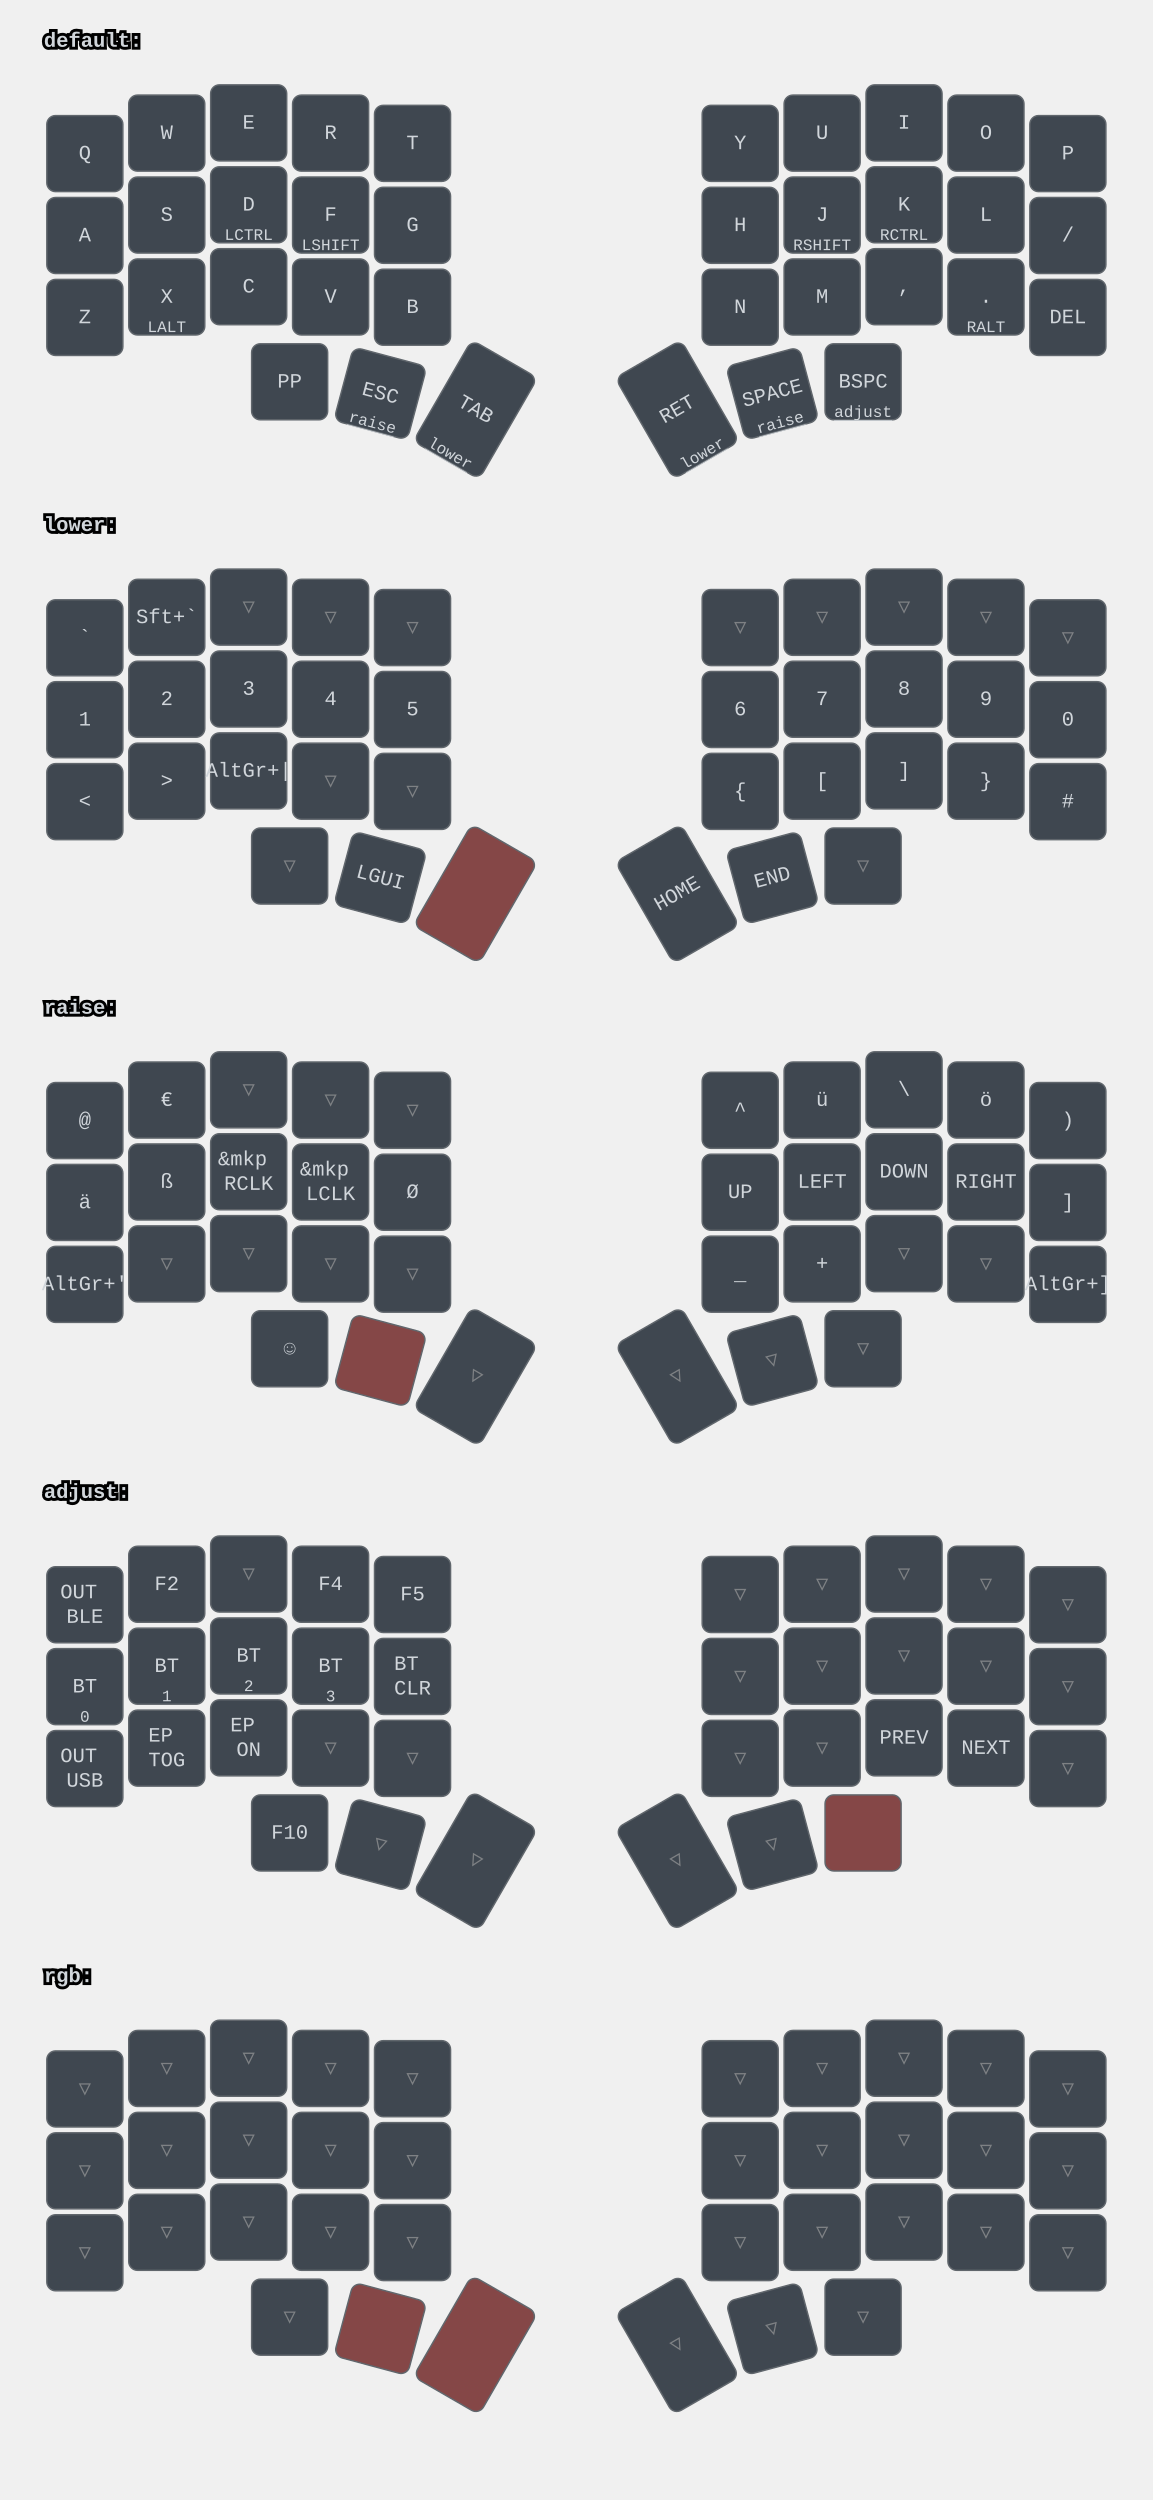
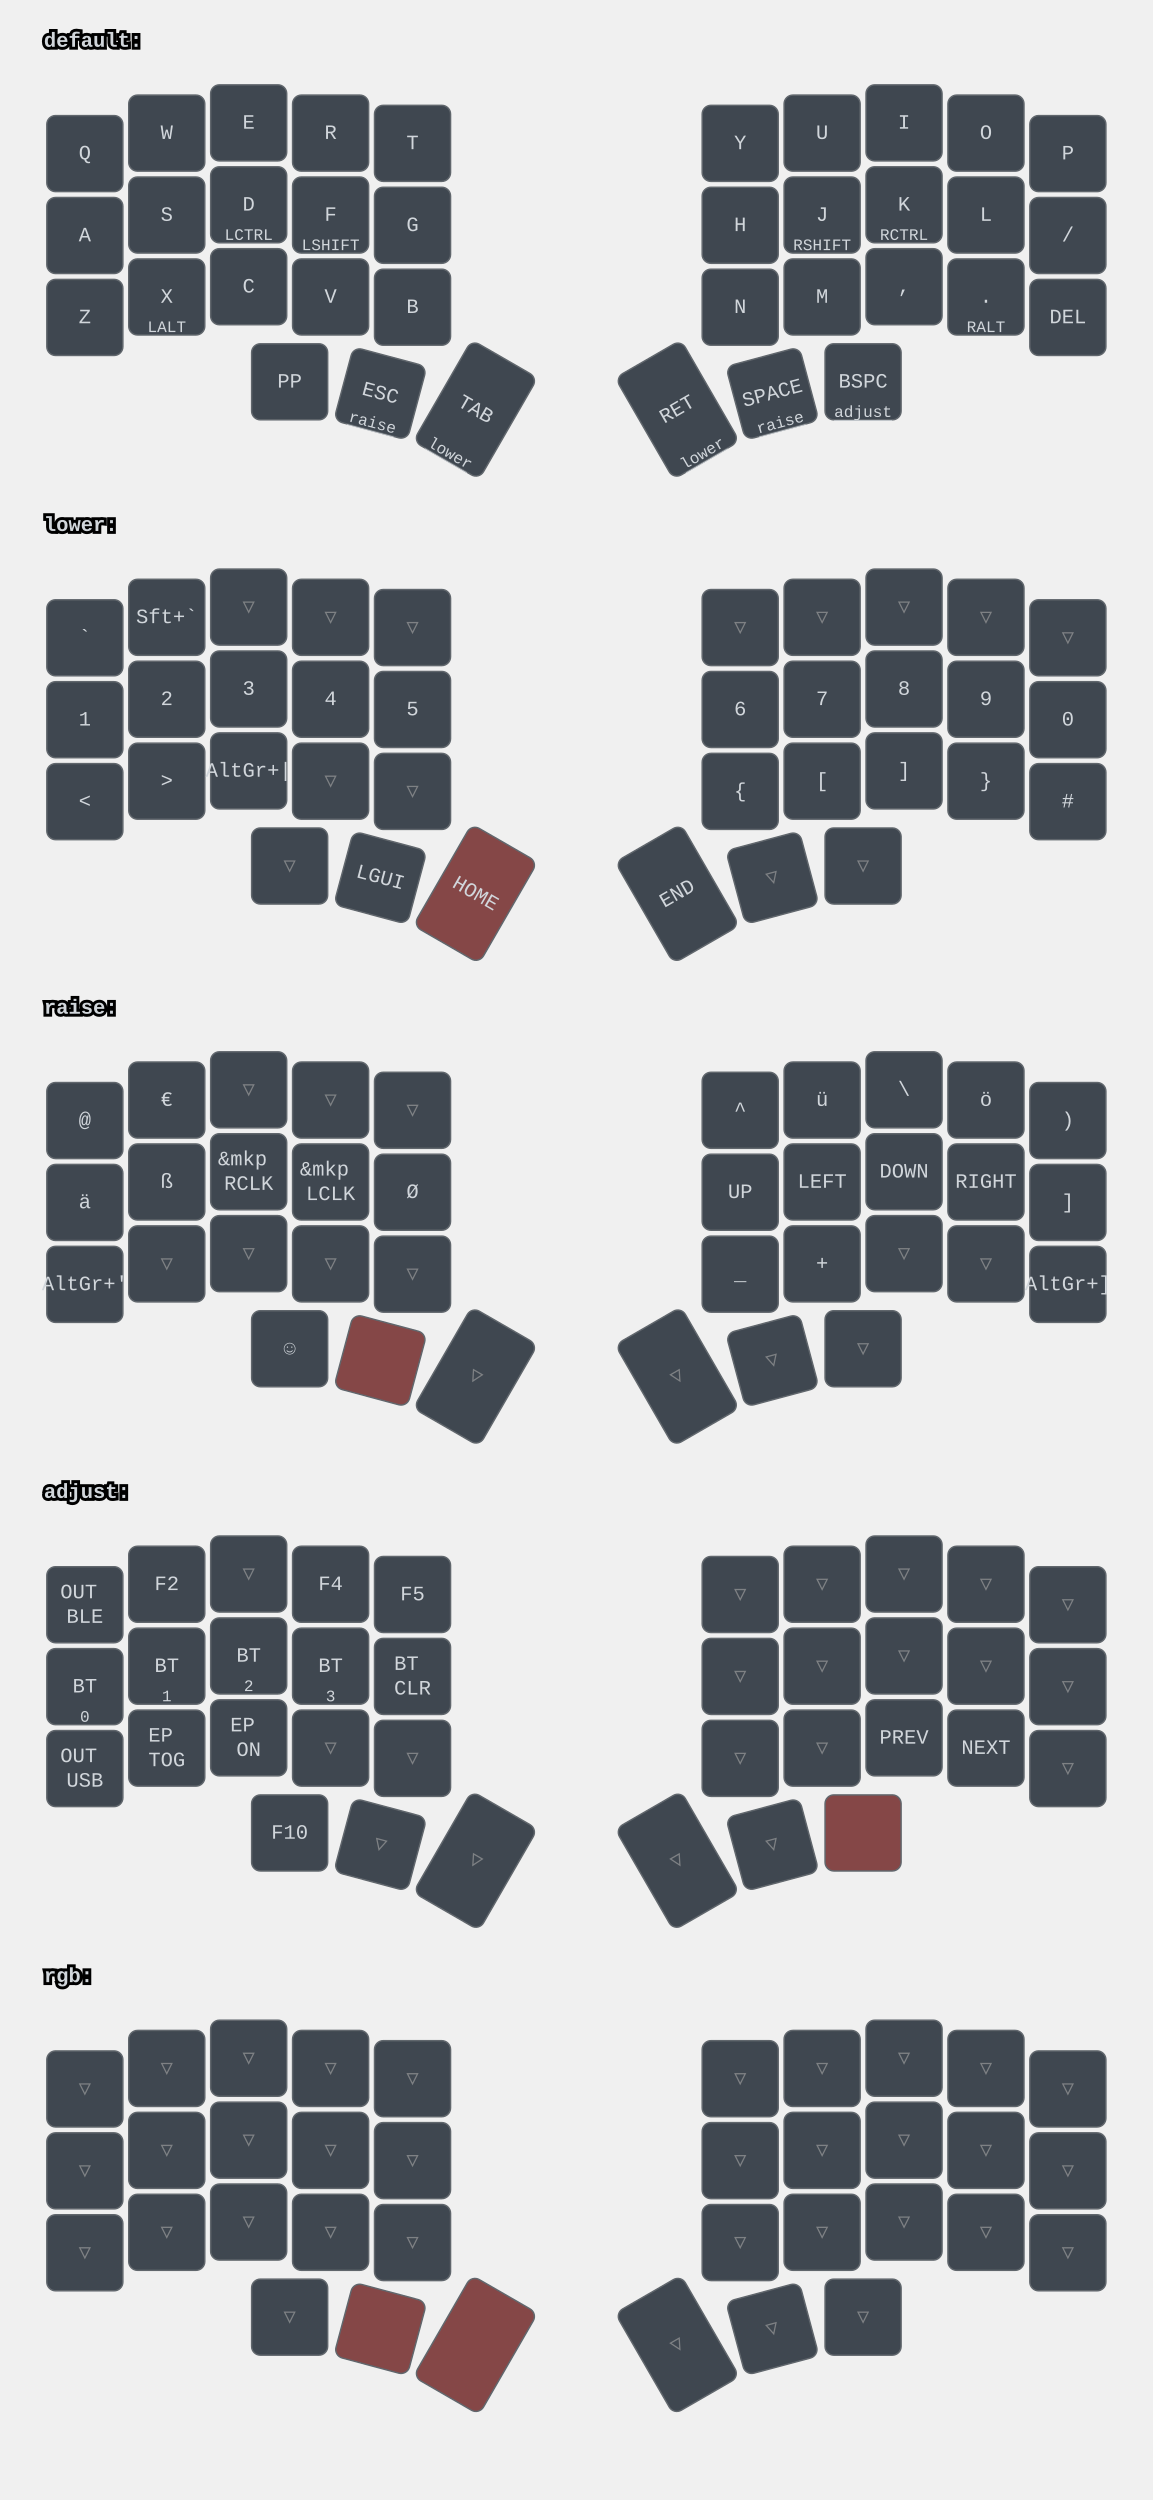
<svg xmlns="http://www.w3.org/2000/svg" width="788" height="1709" viewBox="0 0 788 1709" class="keymap">
  <style>/* inherit to force styles through use tags */
svg path {
    fill: inherit;
}

/* font and background color specifications */
svg.keymap {
    font-family: SFMono-Regular,Consolas,Liberation Mono,Menlo,monospace;
    font-size: 14px;
    font-kerning: normal;
    text-rendering: optimizeLegibility;
    fill: #24292e;
}

/* default key styling */
rect.key {
    fill: #f6f8fa;
}

rect.key, rect.combo {
    stroke: #c9cccf;
    stroke-width: 1;
}

/* default key side styling, only used is draw_key_sides is set */
rect.side {
    filter: brightness(90%);
}

/* color accent for combo boxes */
rect.combo, rect.combo-separate {
    fill: #cdf;
}

/* color accent for held keys */
rect.held, rect.combo.held {
    fill: #fdd;
}

/* color accent for ghost (optional) keys */
rect.ghost, rect.combo.ghost {
    stroke-dasharray: 4, 4;
    stroke-width: 2;
}

text {
    text-anchor: middle;
    dominant-baseline: middle;
}

/* styling for layer labels */
text.label {
    font-weight: bold;
    text-anchor: start;
    stroke: white;
    stroke-width: 4;
    paint-order: stroke;
}

/* styling for optional footer */
text.footer {
    text-anchor: end;
    dominant-baseline: auto;
    stroke: white;
    stroke-width: 4;
    paint-order: stroke;
}

/* styling for combo tap, and key non-tap label text */
text.combo, text.hold, text.shifted, text.left, text.right {
    font-size: 11px;
}

text.hold {
    text-anchor: middle;
    dominant-baseline: auto;
}

text.shifted {
    text-anchor: middle;
    dominant-baseline: hanging;
}

text.left {
    text-anchor: start;
}

text.right {
    text-anchor: end;
}

text.layer-activator {
    text-decoration: underline;
}

/* styling for hold/shifted label text in combo box */
text.combo.hold, text.combo.shifted, text.combo.left, text.combo.right {
    font-size: 8px;
}

/* lighter symbol for transparent keys */
text.trans {
    fill: #7b7e81;
}

/* styling for combo dendrons */
path.combo {
    stroke-width: 1;
    stroke: gray;
    fill: none;
}

/* Start Tabler Icons Cleanup */
/* cannot use height/width with glyphs */
.icon-tabler &gt; path {
    fill: inherit;
    stroke: inherit;
    stroke-width: 2;
}
/* hide tabler's default box */
.icon-tabler &gt; path[stroke="none"][fill="none"] {
    visibility: hidden;
}
/* End Tabler Icons Cleanup */

svg.keymap { fill: #d1d6db; }
rect.key { fill: #3f4750; }
rect.key, rect.combo { stroke: #60666c; }
rect.combo, rect.combo-separate { fill: #1f3d7a; }
rect.held, rect.combo.held { fill: #854747; }
text.label, text.footer { stroke: black; }
text.trans { fill: #7e8184; }
path.combo { stroke: #7f7f7f; }
</style>
  <g transform="translate(30, 0)" class="layer-default">
    <text x="0" y="28" class="label" id="default">default:</text>
    <g transform="translate(0, 56)">
      <g transform="translate(28, 49)" class="key keypos-0">
        <rect rx="6" ry="6" x="-26" y="-26" width="52" height="52" class="key" />
        <text x="0" y="0" class="key tap">Q</text>
      </g>
      <g transform="translate(84, 35)" class="key keypos-1">
        <rect rx="6" ry="6" x="-26" y="-26" width="52" height="52" class="key" />
        <text x="0" y="0" class="key tap">W</text>
      </g>
      <g transform="translate(140, 28)" class="key keypos-2">
        <rect rx="6" ry="6" x="-26" y="-26" width="52" height="52" class="key" />
        <text x="0" y="0" class="key tap">E</text>
      </g>
      <g transform="translate(196, 35)" class="key keypos-3">
        <rect rx="6" ry="6" x="-26" y="-26" width="52" height="52" class="key" />
        <text x="0" y="0" class="key tap">R</text>
      </g>
      <g transform="translate(252, 42)" class="key keypos-4">
        <rect rx="6" ry="6" x="-26" y="-26" width="52" height="52" class="key" />
        <text x="0" y="0" class="key tap">T</text>
      </g>
      <g transform="translate(476, 42)" class="key keypos-5">
        <rect rx="6" ry="6" x="-26" y="-26" width="52" height="52" class="key" />
        <text x="0" y="0" class="key tap">Y</text>
      </g>
      <g transform="translate(532, 35)" class="key keypos-6">
        <rect rx="6" ry="6" x="-26" y="-26" width="52" height="52" class="key" />
        <text x="0" y="0" class="key tap">U</text>
      </g>
      <g transform="translate(588, 28)" class="key keypos-7">
        <rect rx="6" ry="6" x="-26" y="-26" width="52" height="52" class="key" />
        <text x="0" y="0" class="key tap">I</text>
      </g>
      <g transform="translate(644, 35)" class="key keypos-8">
        <rect rx="6" ry="6" x="-26" y="-26" width="52" height="52" class="key" />
        <text x="0" y="0" class="key tap">O</text>
      </g>
      <g transform="translate(700, 49)" class="key keypos-9">
        <rect rx="6" ry="6" x="-26" y="-26" width="52" height="52" class="key" />
        <text x="0" y="0" class="key tap">P</text>
      </g>
      <g transform="translate(28, 105)" class="key keypos-10">
        <rect rx="6" ry="6" x="-26" y="-26" width="52" height="52" class="key" />
        <text x="0" y="0" class="key tap">A</text>
      </g>
      <g transform="translate(84, 91)" class="key keypos-11">
        <rect rx="6" ry="6" x="-26" y="-26" width="52" height="52" class="key" />
        <text x="0" y="0" class="key tap">S</text>
      </g>
      <g transform="translate(140, 84)" class="key keypos-12">
        <rect rx="6" ry="6" x="-26" y="-26" width="52" height="52" class="key" />
        <text x="0" y="0" class="key tap">D</text>
        <text x="0" y="24" class="key hold">LCTRL</text>
      </g>
      <g transform="translate(196, 91)" class="key keypos-13">
        <rect rx="6" ry="6" x="-26" y="-26" width="52" height="52" class="key" />
        <text x="0" y="0" class="key tap">F</text>
        <text x="0" y="24" class="key hold">LSHIFT</text>
      </g>
      <g transform="translate(252, 98)" class="key keypos-14">
        <rect rx="6" ry="6" x="-26" y="-26" width="52" height="52" class="key" />
        <text x="0" y="0" class="key tap">G</text>
      </g>
      <g transform="translate(476, 98)" class="key keypos-15">
        <rect rx="6" ry="6" x="-26" y="-26" width="52" height="52" class="key" />
        <text x="0" y="0" class="key tap">H</text>
      </g>
      <g transform="translate(532, 91)" class="key keypos-16">
        <rect rx="6" ry="6" x="-26" y="-26" width="52" height="52" class="key" />
        <text x="0" y="0" class="key tap">J</text>
        <text x="0" y="24" class="key hold">RSHIFT</text>
      </g>
      <g transform="translate(588, 84)" class="key keypos-17">
        <rect rx="6" ry="6" x="-26" y="-26" width="52" height="52" class="key" />
        <text x="0" y="0" class="key tap">K</text>
        <text x="0" y="24" class="key hold">RCTRL</text>
      </g>
      <g transform="translate(644, 91)" class="key keypos-18">
        <rect rx="6" ry="6" x="-26" y="-26" width="52" height="52" class="key" />
        <text x="0" y="0" class="key tap">L</text>
      </g>
      <g transform="translate(700, 105)" class="key keypos-19">
        <rect rx="6" ry="6" x="-26" y="-26" width="52" height="52" class="key" />
        <text x="0" y="0" class="key tap">/</text>
      </g>
      <g transform="translate(28, 161)" class="key keypos-20">
        <rect rx="6" ry="6" x="-26" y="-26" width="52" height="52" class="key" />
        <text x="0" y="0" class="key tap">Z</text>
      </g>
      <g transform="translate(84, 147)" class="key keypos-21">
        <rect rx="6" ry="6" x="-26" y="-26" width="52" height="52" class="key" />
        <text x="0" y="0" class="key tap">X</text>
        <text x="0" y="24" class="key hold">LALT</text>
      </g>
      <g transform="translate(140, 140)" class="key keypos-22">
        <rect rx="6" ry="6" x="-26" y="-26" width="52" height="52" class="key" />
        <text x="0" y="0" class="key tap">C</text>
      </g>
      <g transform="translate(196, 147)" class="key keypos-23">
        <rect rx="6" ry="6" x="-26" y="-26" width="52" height="52" class="key" />
        <text x="0" y="0" class="key tap">V</text>
      </g>
      <g transform="translate(252, 154)" class="key keypos-24">
        <rect rx="6" ry="6" x="-26" y="-26" width="52" height="52" class="key" />
        <text x="0" y="0" class="key tap">B</text>
      </g>
      <g transform="translate(476, 154)" class="key keypos-25">
        <rect rx="6" ry="6" x="-26" y="-26" width="52" height="52" class="key" />
        <text x="0" y="0" class="key tap">N</text>
      </g>
      <g transform="translate(532, 147)" class="key keypos-26">
        <rect rx="6" ry="6" x="-26" y="-26" width="52" height="52" class="key" />
        <text x="0" y="0" class="key tap">M</text>
      </g>
      <g transform="translate(588, 140)" class="key keypos-27">
        <rect rx="6" ry="6" x="-26" y="-26" width="52" height="52" class="key" />
        <text x="0" y="0" class="key tap">,</text>
      </g>
      <g transform="translate(644, 147)" class="key keypos-28">
        <rect rx="6" ry="6" x="-26" y="-26" width="52" height="52" class="key" />
        <text x="0" y="0" class="key tap">.</text>
        <text x="0" y="24" class="key hold">RALT</text>
      </g>
      <g transform="translate(700, 161)" class="key keypos-29">
        <rect rx="6" ry="6" x="-26" y="-26" width="52" height="52" class="key" />
        <text x="0" y="0" class="key tap">DEL</text>
      </g>
      <g transform="translate(168, 205)" class="key keypos-30">
        <rect rx="6" ry="6" x="-26" y="-26" width="52" height="52" class="key" />
        <text x="0" y="0" class="key tap">PP</text>
      </g>
      <g transform="translate(230, 213) rotate(15.0)" class="key keypos-31">
        <rect rx="6" ry="6" x="-26" y="-26" width="52" height="52" class="key" />
        <text x="0" y="0" class="key tap">ESC</text>
        <a href="#raise">
          <text x="0" y="24" class="key hold layer-activator">raise</text>
        </a>
      </g>
      <g transform="translate(295, 224) rotate(30.0)" class="key keypos-32">
        <rect rx="6" ry="6" x="-26" y="-40" width="52" height="80" class="key" />
        <text x="0" y="0" class="key tap">TAB</text>
        <a href="#lower">
          <text x="0" y="38" class="key hold layer-activator">lower</text>
        </a>
      </g>
      <g transform="translate(433, 224) rotate(-30.0)" class="key keypos-33">
        <rect rx="6" ry="6" x="-26" y="-40" width="52" height="80" class="key" />
        <text x="0" y="0" class="key tap">RET</text>
        <a href="#lower">
          <text x="0" y="38" class="key hold layer-activator">lower</text>
        </a>
      </g>
      <g transform="translate(498, 213) rotate(-15.0)" class="key keypos-34">
        <rect rx="6" ry="6" x="-26" y="-26" width="52" height="52" class="key" />
        <text x="0" y="0" class="key tap">SPACE</text>
        <a href="#raise">
          <text x="0" y="24" class="key hold layer-activator">raise</text>
        </a>
      </g>
      <g transform="translate(560, 205)" class="key keypos-35">
        <rect rx="6" ry="6" x="-26" y="-26" width="52" height="52" class="key" />
        <text x="0" y="0" class="key tap">BSPC</text>
        <a href="#adjust">
          <text x="0" y="24" class="key hold layer-activator">adjust</text>
        </a>
      </g>
    </g>
  </g>
  <g transform="translate(30, 331)" class="layer-lower">
    <text x="0" y="28" class="label" id="lower">lower:</text>
    <g transform="translate(0, 56)">
      <g transform="translate(28, 49)" class="key keypos-0">
        <rect rx="6" ry="6" x="-26" y="-26" width="52" height="52" class="key" />
        <text x="0" y="0" class="key tap">`</text>
      </g>
      <g transform="translate(84, 35)" class="key keypos-1">
        <rect rx="6" ry="6" x="-26" y="-26" width="52" height="52" class="key" />
        <text x="0" y="0" class="key tap">Sft+`</text>
      </g>
      <g transform="translate(140, 28)" class="key trans keypos-2">
        <rect rx="6" ry="6" x="-26" y="-26" width="52" height="52" class="key trans" />
        <text x="0" y="0" class="key trans tap">▽</text>
      </g>
      <g transform="translate(196, 35)" class="key trans keypos-3">
        <rect rx="6" ry="6" x="-26" y="-26" width="52" height="52" class="key trans" />
        <text x="0" y="0" class="key trans tap">▽</text>
      </g>
      <g transform="translate(252, 42)" class="key trans keypos-4">
        <rect rx="6" ry="6" x="-26" y="-26" width="52" height="52" class="key trans" />
        <text x="0" y="0" class="key trans tap">▽</text>
      </g>
      <g transform="translate(476, 42)" class="key trans keypos-5">
        <rect rx="6" ry="6" x="-26" y="-26" width="52" height="52" class="key trans" />
        <text x="0" y="0" class="key trans tap">▽</text>
      </g>
      <g transform="translate(532, 35)" class="key trans keypos-6">
        <rect rx="6" ry="6" x="-26" y="-26" width="52" height="52" class="key trans" />
        <text x="0" y="0" class="key trans tap">▽</text>
      </g>
      <g transform="translate(588, 28)" class="key trans keypos-7">
        <rect rx="6" ry="6" x="-26" y="-26" width="52" height="52" class="key trans" />
        <text x="0" y="0" class="key trans tap">▽</text>
      </g>
      <g transform="translate(644, 35)" class="key trans keypos-8">
        <rect rx="6" ry="6" x="-26" y="-26" width="52" height="52" class="key trans" />
        <text x="0" y="0" class="key trans tap">▽</text>
      </g>
      <g transform="translate(700, 49)" class="key trans keypos-9">
        <rect rx="6" ry="6" x="-26" y="-26" width="52" height="52" class="key trans" />
        <text x="0" y="0" class="key trans tap">▽</text>
      </g>
      <g transform="translate(28, 105)" class="key keypos-10">
        <rect rx="6" ry="6" x="-26" y="-26" width="52" height="52" class="key" />
        <text x="0" y="0" class="key tap">1</text>
      </g>
      <g transform="translate(84, 91)" class="key keypos-11">
        <rect rx="6" ry="6" x="-26" y="-26" width="52" height="52" class="key" />
        <text x="0" y="0" class="key tap">2</text>
      </g>
      <g transform="translate(140, 84)" class="key keypos-12">
        <rect rx="6" ry="6" x="-26" y="-26" width="52" height="52" class="key" />
        <text x="0" y="0" class="key tap">3</text>
      </g>
      <g transform="translate(196, 91)" class="key keypos-13">
        <rect rx="6" ry="6" x="-26" y="-26" width="52" height="52" class="key" />
        <text x="0" y="0" class="key tap">4</text>
      </g>
      <g transform="translate(252, 98)" class="key keypos-14">
        <rect rx="6" ry="6" x="-26" y="-26" width="52" height="52" class="key" />
        <text x="0" y="0" class="key tap">5</text>
      </g>
      <g transform="translate(476, 98)" class="key keypos-15">
        <rect rx="6" ry="6" x="-26" y="-26" width="52" height="52" class="key" />
        <text x="0" y="0" class="key tap">6</text>
      </g>
      <g transform="translate(532, 91)" class="key keypos-16">
        <rect rx="6" ry="6" x="-26" y="-26" width="52" height="52" class="key" />
        <text x="0" y="0" class="key tap">7</text>
      </g>
      <g transform="translate(588, 84)" class="key keypos-17">
        <rect rx="6" ry="6" x="-26" y="-26" width="52" height="52" class="key" />
        <text x="0" y="0" class="key tap">8</text>
      </g>
      <g transform="translate(644, 91)" class="key keypos-18">
        <rect rx="6" ry="6" x="-26" y="-26" width="52" height="52" class="key" />
        <text x="0" y="0" class="key tap">9</text>
      </g>
      <g transform="translate(700, 105)" class="key keypos-19">
        <rect rx="6" ry="6" x="-26" y="-26" width="52" height="52" class="key" />
        <text x="0" y="0" class="key tap">0</text>
      </g>
      <g transform="translate(28, 161)" class="key keypos-20">
        <rect rx="6" ry="6" x="-26" y="-26" width="52" height="52" class="key" />
        <text x="0" y="0" class="key tap">&lt;</text>
      </g>
      <g transform="translate(84, 147)" class="key keypos-21">
        <rect rx="6" ry="6" x="-26" y="-26" width="52" height="52" class="key" />
        <text x="0" y="0" class="key tap">&gt;</text>
      </g>
      <g transform="translate(140, 140)" class="key keypos-22">
        <rect rx="6" ry="6" x="-26" y="-26" width="52" height="52" class="key" />
        <text x="0" y="0" class="key tap">AltGr+|</text>
      </g>
      <g transform="translate(196, 147)" class="key trans keypos-23">
        <rect rx="6" ry="6" x="-26" y="-26" width="52" height="52" class="key trans" />
        <text x="0" y="0" class="key trans tap">▽</text>
      </g>
      <g transform="translate(252, 154)" class="key trans keypos-24">
        <rect rx="6" ry="6" x="-26" y="-26" width="52" height="52" class="key trans" />
        <text x="0" y="0" class="key trans tap">▽</text>
      </g>
      <g transform="translate(476, 154)" class="key keypos-25">
        <rect rx="6" ry="6" x="-26" y="-26" width="52" height="52" class="key" />
        <text x="0" y="0" class="key tap">{</text>
      </g>
      <g transform="translate(532, 147)" class="key keypos-26">
        <rect rx="6" ry="6" x="-26" y="-26" width="52" height="52" class="key" />
        <text x="0" y="0" class="key tap">[</text>
      </g>
      <g transform="translate(588, 140)" class="key keypos-27">
        <rect rx="6" ry="6" x="-26" y="-26" width="52" height="52" class="key" />
        <text x="0" y="0" class="key tap">]</text>
      </g>
      <g transform="translate(644, 147)" class="key keypos-28">
        <rect rx="6" ry="6" x="-26" y="-26" width="52" height="52" class="key" />
        <text x="0" y="0" class="key tap">}</text>
      </g>
      <g transform="translate(700, 161)" class="key keypos-29">
        <rect rx="6" ry="6" x="-26" y="-26" width="52" height="52" class="key" />
        <text x="0" y="0" class="key tap">#</text>
      </g>
      <g transform="translate(168, 205)" class="key trans keypos-30">
        <rect rx="6" ry="6" x="-26" y="-26" width="52" height="52" class="key trans" />
        <text x="0" y="0" class="key trans tap">▽</text>
      </g>
      <g transform="translate(230, 213) rotate(15.0)" class="key keypos-31">
        <rect rx="6" ry="6" x="-26" y="-26" width="52" height="52" class="key" />
        <text x="0" y="0" class="key tap">LGUI</text>
      </g>
      <g transform="translate(295, 224) rotate(30.0)" class="key held keypos-32">
        <rect rx="6" ry="6" x="-26" y="-40" width="52" height="80" class="key held" />
+         <text x="0" y="0" class="key held tap">HOME</text>
      </g>
      <g transform="translate(433, 224) rotate(-30.0)" class="key keypos-33">
        <rect rx="6" ry="6" x="-26" y="-40" width="52" height="80" class="key" />
-         <text x="0" y="0" class="key tap">HOME</text>
-       </g>
-       <g transform="translate(498, 213) rotate(-15.0)" class="key keypos-34">
-         <rect rx="6" ry="6" x="-26" y="-26" width="52" height="52" class="key" />
        <text x="0" y="0" class="key tap">END</text>
+       </g>
+       <g transform="translate(498, 213) rotate(-15.0)" class="key trans keypos-34">
+         <rect rx="6" ry="6" x="-26" y="-26" width="52" height="52" class="key trans" />
+         <text x="0" y="0" class="key trans tap">▽</text>
      </g>
      <g transform="translate(560, 205)" class="key trans keypos-35">
        <rect rx="6" ry="6" x="-26" y="-26" width="52" height="52" class="key trans" />
        <text x="0" y="0" class="key trans tap">▽</text>
      </g>
    </g>
  </g>
  <g transform="translate(30, 661)" class="layer-raise">
    <text x="0" y="28" class="label" id="raise">raise:</text>
    <g transform="translate(0, 56)">
      <g transform="translate(28, 49)" class="key keypos-0">
        <rect rx="6" ry="6" x="-26" y="-26" width="52" height="52" class="key" />
        <text x="0" y="0" class="key tap">@</text>
      </g>
      <g transform="translate(84, 35)" class="key keypos-1">
        <rect rx="6" ry="6" x="-26" y="-26" width="52" height="52" class="key" />
        <text x="0" y="0" class="key tap">€</text>
      </g>
      <g transform="translate(140, 28)" class="key trans keypos-2">
        <rect rx="6" ry="6" x="-26" y="-26" width="52" height="52" class="key trans" />
        <text x="0" y="0" class="key trans tap">▽</text>
      </g>
      <g transform="translate(196, 35)" class="key trans keypos-3">
        <rect rx="6" ry="6" x="-26" y="-26" width="52" height="52" class="key trans" />
        <text x="0" y="0" class="key trans tap">▽</text>
      </g>
      <g transform="translate(252, 42)" class="key trans keypos-4">
        <rect rx="6" ry="6" x="-26" y="-26" width="52" height="52" class="key trans" />
        <text x="0" y="0" class="key trans tap">▽</text>
      </g>
      <g transform="translate(476, 42)" class="key keypos-5">
        <rect rx="6" ry="6" x="-26" y="-26" width="52" height="52" class="key" />
        <text x="0" y="0" class="key tap">^</text>
      </g>
      <g transform="translate(532, 35)" class="key keypos-6">
        <rect rx="6" ry="6" x="-26" y="-26" width="52" height="52" class="key" />
        <text x="0" y="0" class="key tap">ü</text>
      </g>
      <g transform="translate(588, 28)" class="key keypos-7">
        <rect rx="6" ry="6" x="-26" y="-26" width="52" height="52" class="key" />
        <text x="0" y="0" class="key tap">\</text>
      </g>
      <g transform="translate(644, 35)" class="key keypos-8">
        <rect rx="6" ry="6" x="-26" y="-26" width="52" height="52" class="key" />
        <text x="0" y="0" class="key tap">ö</text>
      </g>
      <g transform="translate(700, 49)" class="key keypos-9">
        <rect rx="6" ry="6" x="-26" y="-26" width="52" height="52" class="key" />
        <text x="0" y="0" class="key tap">)</text>
      </g>
      <g transform="translate(28, 105)" class="key keypos-10">
        <rect rx="6" ry="6" x="-26" y="-26" width="52" height="52" class="key" />
        <text x="0" y="0" class="key tap">ä</text>
      </g>
      <g transform="translate(84, 91)" class="key keypos-11">
        <rect rx="6" ry="6" x="-26" y="-26" width="52" height="52" class="key" />
        <text x="0" y="0" class="key tap">ß</text>
      </g>
      <g transform="translate(140, 84)" class="key keypos-12">
        <rect rx="6" ry="6" x="-26" y="-26" width="52" height="52" class="key" />
        <text x="0" y="0" class="key tap">
          <tspan x="0" dy="-0.6em">&amp;mkp</tspan>
          <tspan x="0" dy="1.2em">RCLK</tspan>
        </text>
      </g>
      <g transform="translate(196, 91)" class="key keypos-13">
        <rect rx="6" ry="6" x="-26" y="-26" width="52" height="52" class="key" />
        <text x="0" y="0" class="key tap">
          <tspan x="0" dy="-0.6em">&amp;mkp</tspan>
          <tspan x="0" dy="1.2em">LCLK</tspan>
        </text>
      </g>
      <g transform="translate(252, 98)" class="key keypos-14">
        <rect rx="6" ry="6" x="-26" y="-26" width="52" height="52" class="key" />
        <text x="0" y="0" class="key tap">Ø</text>
      </g>
      <g transform="translate(476, 98)" class="key keypos-15">
        <rect rx="6" ry="6" x="-26" y="-26" width="52" height="52" class="key" />
        <text x="0" y="0" class="key tap">UP</text>
      </g>
      <g transform="translate(532, 91)" class="key keypos-16">
        <rect rx="6" ry="6" x="-26" y="-26" width="52" height="52" class="key" />
        <text x="0" y="0" class="key tap">LEFT</text>
      </g>
      <g transform="translate(588, 84)" class="key keypos-17">
        <rect rx="6" ry="6" x="-26" y="-26" width="52" height="52" class="key" />
        <text x="0" y="0" class="key tap">DOWN</text>
      </g>
      <g transform="translate(644, 91)" class="key keypos-18">
        <rect rx="6" ry="6" x="-26" y="-26" width="52" height="52" class="key" />
        <text x="0" y="0" class="key tap">RIGHT</text>
      </g>
      <g transform="translate(700, 105)" class="key keypos-19">
        <rect rx="6" ry="6" x="-26" y="-26" width="52" height="52" class="key" />
        <text x="0" y="0" class="key tap">]</text>
      </g>
      <g transform="translate(28, 161)" class="key keypos-20">
        <rect rx="6" ry="6" x="-26" y="-26" width="52" height="52" class="key" />
        <text x="0" y="0" class="key tap">AltGr+'</text>
      </g>
      <g transform="translate(84, 147)" class="key trans keypos-21">
        <rect rx="6" ry="6" x="-26" y="-26" width="52" height="52" class="key trans" />
        <text x="0" y="0" class="key trans tap">▽</text>
      </g>
      <g transform="translate(140, 140)" class="key trans keypos-22">
        <rect rx="6" ry="6" x="-26" y="-26" width="52" height="52" class="key trans" />
        <text x="0" y="0" class="key trans tap">▽</text>
      </g>
      <g transform="translate(196, 147)" class="key trans keypos-23">
        <rect rx="6" ry="6" x="-26" y="-26" width="52" height="52" class="key trans" />
        <text x="0" y="0" class="key trans tap">▽</text>
      </g>
      <g transform="translate(252, 154)" class="key trans keypos-24">
        <rect rx="6" ry="6" x="-26" y="-26" width="52" height="52" class="key trans" />
        <text x="0" y="0" class="key trans tap">▽</text>
      </g>
      <g transform="translate(476, 154)" class="key keypos-25">
        <rect rx="6" ry="6" x="-26" y="-26" width="52" height="52" class="key" />
        <text x="0" y="0" class="key tap">_</text>
      </g>
      <g transform="translate(532, 147)" class="key keypos-26">
        <rect rx="6" ry="6" x="-26" y="-26" width="52" height="52" class="key" />
        <text x="0" y="0" class="key tap">+</text>
      </g>
      <g transform="translate(588, 140)" class="key trans keypos-27">
        <rect rx="6" ry="6" x="-26" y="-26" width="52" height="52" class="key trans" />
        <text x="0" y="0" class="key trans tap">▽</text>
      </g>
      <g transform="translate(644, 147)" class="key trans keypos-28">
        <rect rx="6" ry="6" x="-26" y="-26" width="52" height="52" class="key trans" />
        <text x="0" y="0" class="key trans tap">▽</text>
      </g>
      <g transform="translate(700, 161)" class="key keypos-29">
        <rect rx="6" ry="6" x="-26" y="-26" width="52" height="52" class="key" />
        <text x="0" y="0" class="key tap">AltGr+]</text>
      </g>
      <g transform="translate(168, 205)" class="key keypos-30">
        <rect rx="6" ry="6" x="-26" y="-26" width="52" height="52" class="key" />
        <text x="0" y="0" class="key tap">☺</text>
      </g>
      <g transform="translate(230, 213) rotate(15.0)" class="key held keypos-31">
        <rect rx="6" ry="6" x="-26" y="-26" width="52" height="52" class="key held" />
      </g>
      <g transform="translate(295, 224) rotate(30.0)" class="key trans keypos-32">
        <rect rx="6" ry="6" x="-26" y="-40" width="52" height="80" class="key trans" />
        <text x="0" y="0" class="key trans tap">▽</text>
      </g>
      <g transform="translate(433, 224) rotate(-30.0)" class="key trans keypos-33">
        <rect rx="6" ry="6" x="-26" y="-40" width="52" height="80" class="key trans" />
        <text x="0" y="0" class="key trans tap">▽</text>
      </g>
      <g transform="translate(498, 213) rotate(-15.0)" class="key trans keypos-34">
        <rect rx="6" ry="6" x="-26" y="-26" width="52" height="52" class="key trans" />
        <text x="0" y="0" class="key trans tap">▽</text>
      </g>
      <g transform="translate(560, 205)" class="key trans keypos-35">
        <rect rx="6" ry="6" x="-26" y="-26" width="52" height="52" class="key trans" />
        <text x="0" y="0" class="key trans tap">▽</text>
      </g>
    </g>
  </g>
  <g transform="translate(30, 992)" class="layer-adjust">
    <text x="0" y="28" class="label" id="adjust">adjust:</text>
    <g transform="translate(0, 56)">
      <g transform="translate(28, 49)" class="key keypos-0">
        <rect rx="6" ry="6" x="-26" y="-26" width="52" height="52" class="key" />
        <text x="0" y="0" class="key tap">
          <tspan x="0" dy="-0.6em">OUT</tspan>
          <tspan x="0" dy="1.2em">BLE</tspan>
        </text>
      </g>
      <g transform="translate(84, 35)" class="key keypos-1">
        <rect rx="6" ry="6" x="-26" y="-26" width="52" height="52" class="key" />
        <text x="0" y="0" class="key tap">F2</text>
      </g>
      <g transform="translate(140, 28)" class="key trans keypos-2">
        <rect rx="6" ry="6" x="-26" y="-26" width="52" height="52" class="key trans" />
        <text x="0" y="0" class="key trans tap">▽</text>
      </g>
      <g transform="translate(196, 35)" class="key keypos-3">
        <rect rx="6" ry="6" x="-26" y="-26" width="52" height="52" class="key" />
        <text x="0" y="0" class="key tap">F4</text>
      </g>
      <g transform="translate(252, 42)" class="key keypos-4">
        <rect rx="6" ry="6" x="-26" y="-26" width="52" height="52" class="key" />
        <text x="0" y="0" class="key tap">F5</text>
      </g>
      <g transform="translate(476, 42)" class="key trans keypos-5">
        <rect rx="6" ry="6" x="-26" y="-26" width="52" height="52" class="key trans" />
        <text x="0" y="0" class="key trans tap">▽</text>
      </g>
      <g transform="translate(532, 35)" class="key trans keypos-6">
        <rect rx="6" ry="6" x="-26" y="-26" width="52" height="52" class="key trans" />
        <text x="0" y="0" class="key trans tap">▽</text>
      </g>
      <g transform="translate(588, 28)" class="key trans keypos-7">
        <rect rx="6" ry="6" x="-26" y="-26" width="52" height="52" class="key trans" />
        <text x="0" y="0" class="key trans tap">▽</text>
      </g>
      <g transform="translate(644, 35)" class="key trans keypos-8">
        <rect rx="6" ry="6" x="-26" y="-26" width="52" height="52" class="key trans" />
        <text x="0" y="0" class="key trans tap">▽</text>
      </g>
      <g transform="translate(700, 49)" class="key trans keypos-9">
        <rect rx="6" ry="6" x="-26" y="-26" width="52" height="52" class="key trans" />
        <text x="0" y="0" class="key trans tap">▽</text>
      </g>
      <g transform="translate(28, 105)" class="key keypos-10">
        <rect rx="6" ry="6" x="-26" y="-26" width="52" height="52" class="key" />
        <text x="0" y="0" class="key tap">BT</text>
        <text x="0" y="24" class="key hold">0</text>
      </g>
      <g transform="translate(84, 91)" class="key keypos-11">
        <rect rx="6" ry="6" x="-26" y="-26" width="52" height="52" class="key" />
        <text x="0" y="0" class="key tap">BT</text>
        <text x="0" y="24" class="key hold">1</text>
      </g>
      <g transform="translate(140, 84)" class="key keypos-12">
        <rect rx="6" ry="6" x="-26" y="-26" width="52" height="52" class="key" />
        <text x="0" y="0" class="key tap">BT</text>
        <text x="0" y="24" class="key hold">2</text>
      </g>
      <g transform="translate(196, 91)" class="key keypos-13">
        <rect rx="6" ry="6" x="-26" y="-26" width="52" height="52" class="key" />
        <text x="0" y="0" class="key tap">BT</text>
        <text x="0" y="24" class="key hold">3</text>
      </g>
      <g transform="translate(252, 98)" class="key keypos-14">
        <rect rx="6" ry="6" x="-26" y="-26" width="52" height="52" class="key" />
        <text x="0" y="0" class="key tap">
          <tspan x="0" dy="-0.6em">BT</tspan>
          <tspan x="0" dy="1.2em">CLR</tspan>
        </text>
      </g>
      <g transform="translate(476, 98)" class="key trans keypos-15">
        <rect rx="6" ry="6" x="-26" y="-26" width="52" height="52" class="key trans" />
        <text x="0" y="0" class="key trans tap">▽</text>
      </g>
      <g transform="translate(532, 91)" class="key trans keypos-16">
        <rect rx="6" ry="6" x="-26" y="-26" width="52" height="52" class="key trans" />
        <text x="0" y="0" class="key trans tap">▽</text>
      </g>
      <g transform="translate(588, 84)" class="key trans keypos-17">
        <rect rx="6" ry="6" x="-26" y="-26" width="52" height="52" class="key trans" />
        <text x="0" y="0" class="key trans tap">▽</text>
      </g>
      <g transform="translate(644, 91)" class="key trans keypos-18">
        <rect rx="6" ry="6" x="-26" y="-26" width="52" height="52" class="key trans" />
        <text x="0" y="0" class="key trans tap">▽</text>
      </g>
      <g transform="translate(700, 105)" class="key trans keypos-19">
        <rect rx="6" ry="6" x="-26" y="-26" width="52" height="52" class="key trans" />
        <text x="0" y="0" class="key trans tap">▽</text>
      </g>
      <g transform="translate(28, 161)" class="key keypos-20">
        <rect rx="6" ry="6" x="-26" y="-26" width="52" height="52" class="key" />
        <text x="0" y="0" class="key tap">
          <tspan x="0" dy="-0.6em">OUT</tspan>
          <tspan x="0" dy="1.2em">USB</tspan>
        </text>
      </g>
      <g transform="translate(84, 147)" class="key keypos-21">
        <rect rx="6" ry="6" x="-26" y="-26" width="52" height="52" class="key" />
        <text x="0" y="0" class="key tap">
          <tspan x="0" dy="-0.6em">EP</tspan>
          <tspan x="0" dy="1.2em">TOG</tspan>
        </text>
      </g>
      <g transform="translate(140, 140)" class="key keypos-22">
        <rect rx="6" ry="6" x="-26" y="-26" width="52" height="52" class="key" />
        <text x="0" y="0" class="key tap">
          <tspan x="0" dy="-0.6em">EP</tspan>
          <tspan x="0" dy="1.2em">ON</tspan>
        </text>
      </g>
      <g transform="translate(196, 147)" class="key trans keypos-23">
        <rect rx="6" ry="6" x="-26" y="-26" width="52" height="52" class="key trans" />
        <text x="0" y="0" class="key trans tap">▽</text>
      </g>
      <g transform="translate(252, 154)" class="key trans keypos-24">
        <rect rx="6" ry="6" x="-26" y="-26" width="52" height="52" class="key trans" />
        <text x="0" y="0" class="key trans tap">▽</text>
      </g>
      <g transform="translate(476, 154)" class="key trans keypos-25">
        <rect rx="6" ry="6" x="-26" y="-26" width="52" height="52" class="key trans" />
        <text x="0" y="0" class="key trans tap">▽</text>
      </g>
      <g transform="translate(532, 147)" class="key trans keypos-26">
        <rect rx="6" ry="6" x="-26" y="-26" width="52" height="52" class="key trans" />
        <text x="0" y="0" class="key trans tap">▽</text>
      </g>
      <g transform="translate(588, 140)" class="key keypos-27">
        <rect rx="6" ry="6" x="-26" y="-26" width="52" height="52" class="key" />
        <text x="0" y="0" class="key tap">PREV</text>
      </g>
      <g transform="translate(644, 147)" class="key keypos-28">
        <rect rx="6" ry="6" x="-26" y="-26" width="52" height="52" class="key" />
        <text x="0" y="0" class="key tap">NEXT</text>
      </g>
      <g transform="translate(700, 161)" class="key trans keypos-29">
        <rect rx="6" ry="6" x="-26" y="-26" width="52" height="52" class="key trans" />
        <text x="0" y="0" class="key trans tap">▽</text>
      </g>
      <g transform="translate(168, 205)" class="key keypos-30">
        <rect rx="6" ry="6" x="-26" y="-26" width="52" height="52" class="key" />
        <text x="0" y="0" class="key tap">F10</text>
      </g>
      <g transform="translate(230, 213) rotate(15.0)" class="key trans keypos-31">
        <rect rx="6" ry="6" x="-26" y="-26" width="52" height="52" class="key trans" />
        <text x="0" y="0" class="key trans tap">▽</text>
      </g>
      <g transform="translate(295, 224) rotate(30.0)" class="key trans keypos-32">
        <rect rx="6" ry="6" x="-26" y="-40" width="52" height="80" class="key trans" />
        <text x="0" y="0" class="key trans tap">▽</text>
      </g>
      <g transform="translate(433, 224) rotate(-30.0)" class="key trans keypos-33">
        <rect rx="6" ry="6" x="-26" y="-40" width="52" height="80" class="key trans" />
        <text x="0" y="0" class="key trans tap">▽</text>
      </g>
      <g transform="translate(498, 213) rotate(-15.0)" class="key trans keypos-34">
        <rect rx="6" ry="6" x="-26" y="-26" width="52" height="52" class="key trans" />
        <text x="0" y="0" class="key trans tap">▽</text>
      </g>
      <g transform="translate(560, 205)" class="key held keypos-35">
        <rect rx="6" ry="6" x="-26" y="-26" width="52" height="52" class="key held" />
      </g>
    </g>
  </g>
  <g transform="translate(30, 1323)" class="layer-rgb">
    <text x="0" y="28" class="label" id="rgb">rgb:</text>
    <g transform="translate(0, 56)">
      <g transform="translate(28, 49)" class="key trans keypos-0">
        <rect rx="6" ry="6" x="-26" y="-26" width="52" height="52" class="key trans" />
        <text x="0" y="0" class="key trans tap">▽</text>
      </g>
      <g transform="translate(84, 35)" class="key trans keypos-1">
        <rect rx="6" ry="6" x="-26" y="-26" width="52" height="52" class="key trans" />
        <text x="0" y="0" class="key trans tap">▽</text>
      </g>
      <g transform="translate(140, 28)" class="key trans keypos-2">
        <rect rx="6" ry="6" x="-26" y="-26" width="52" height="52" class="key trans" />
        <text x="0" y="0" class="key trans tap">▽</text>
      </g>
      <g transform="translate(196, 35)" class="key trans keypos-3">
        <rect rx="6" ry="6" x="-26" y="-26" width="52" height="52" class="key trans" />
        <text x="0" y="0" class="key trans tap">▽</text>
      </g>
      <g transform="translate(252, 42)" class="key trans keypos-4">
        <rect rx="6" ry="6" x="-26" y="-26" width="52" height="52" class="key trans" />
        <text x="0" y="0" class="key trans tap">▽</text>
      </g>
      <g transform="translate(476, 42)" class="key trans keypos-5">
        <rect rx="6" ry="6" x="-26" y="-26" width="52" height="52" class="key trans" />
        <text x="0" y="0" class="key trans tap">▽</text>
      </g>
      <g transform="translate(532, 35)" class="key trans keypos-6">
        <rect rx="6" ry="6" x="-26" y="-26" width="52" height="52" class="key trans" />
        <text x="0" y="0" class="key trans tap">▽</text>
      </g>
      <g transform="translate(588, 28)" class="key trans keypos-7">
        <rect rx="6" ry="6" x="-26" y="-26" width="52" height="52" class="key trans" />
        <text x="0" y="0" class="key trans tap">▽</text>
      </g>
      <g transform="translate(644, 35)" class="key trans keypos-8">
        <rect rx="6" ry="6" x="-26" y="-26" width="52" height="52" class="key trans" />
        <text x="0" y="0" class="key trans tap">▽</text>
      </g>
      <g transform="translate(700, 49)" class="key trans keypos-9">
        <rect rx="6" ry="6" x="-26" y="-26" width="52" height="52" class="key trans" />
        <text x="0" y="0" class="key trans tap">▽</text>
      </g>
      <g transform="translate(28, 105)" class="key trans keypos-10">
        <rect rx="6" ry="6" x="-26" y="-26" width="52" height="52" class="key trans" />
        <text x="0" y="0" class="key trans tap">▽</text>
      </g>
      <g transform="translate(84, 91)" class="key trans keypos-11">
        <rect rx="6" ry="6" x="-26" y="-26" width="52" height="52" class="key trans" />
        <text x="0" y="0" class="key trans tap">▽</text>
      </g>
      <g transform="translate(140, 84)" class="key trans keypos-12">
        <rect rx="6" ry="6" x="-26" y="-26" width="52" height="52" class="key trans" />
        <text x="0" y="0" class="key trans tap">▽</text>
      </g>
      <g transform="translate(196, 91)" class="key trans keypos-13">
        <rect rx="6" ry="6" x="-26" y="-26" width="52" height="52" class="key trans" />
        <text x="0" y="0" class="key trans tap">▽</text>
      </g>
      <g transform="translate(252, 98)" class="key trans keypos-14">
        <rect rx="6" ry="6" x="-26" y="-26" width="52" height="52" class="key trans" />
        <text x="0" y="0" class="key trans tap">▽</text>
      </g>
      <g transform="translate(476, 98)" class="key trans keypos-15">
        <rect rx="6" ry="6" x="-26" y="-26" width="52" height="52" class="key trans" />
        <text x="0" y="0" class="key trans tap">▽</text>
      </g>
      <g transform="translate(532, 91)" class="key trans keypos-16">
        <rect rx="6" ry="6" x="-26" y="-26" width="52" height="52" class="key trans" />
        <text x="0" y="0" class="key trans tap">▽</text>
      </g>
      <g transform="translate(588, 84)" class="key trans keypos-17">
        <rect rx="6" ry="6" x="-26" y="-26" width="52" height="52" class="key trans" />
        <text x="0" y="0" class="key trans tap">▽</text>
      </g>
      <g transform="translate(644, 91)" class="key trans keypos-18">
        <rect rx="6" ry="6" x="-26" y="-26" width="52" height="52" class="key trans" />
        <text x="0" y="0" class="key trans tap">▽</text>
      </g>
      <g transform="translate(700, 105)" class="key trans keypos-19">
        <rect rx="6" ry="6" x="-26" y="-26" width="52" height="52" class="key trans" />
        <text x="0" y="0" class="key trans tap">▽</text>
      </g>
      <g transform="translate(28, 161)" class="key trans keypos-20">
        <rect rx="6" ry="6" x="-26" y="-26" width="52" height="52" class="key trans" />
        <text x="0" y="0" class="key trans tap">▽</text>
      </g>
      <g transform="translate(84, 147)" class="key trans keypos-21">
        <rect rx="6" ry="6" x="-26" y="-26" width="52" height="52" class="key trans" />
        <text x="0" y="0" class="key trans tap">▽</text>
      </g>
      <g transform="translate(140, 140)" class="key trans keypos-22">
        <rect rx="6" ry="6" x="-26" y="-26" width="52" height="52" class="key trans" />
        <text x="0" y="0" class="key trans tap">▽</text>
      </g>
      <g transform="translate(196, 147)" class="key trans keypos-23">
        <rect rx="6" ry="6" x="-26" y="-26" width="52" height="52" class="key trans" />
        <text x="0" y="0" class="key trans tap">▽</text>
      </g>
      <g transform="translate(252, 154)" class="key trans keypos-24">
        <rect rx="6" ry="6" x="-26" y="-26" width="52" height="52" class="key trans" />
        <text x="0" y="0" class="key trans tap">▽</text>
      </g>
      <g transform="translate(476, 154)" class="key trans keypos-25">
        <rect rx="6" ry="6" x="-26" y="-26" width="52" height="52" class="key trans" />
        <text x="0" y="0" class="key trans tap">▽</text>
      </g>
      <g transform="translate(532, 147)" class="key trans keypos-26">
        <rect rx="6" ry="6" x="-26" y="-26" width="52" height="52" class="key trans" />
        <text x="0" y="0" class="key trans tap">▽</text>
      </g>
      <g transform="translate(588, 140)" class="key trans keypos-27">
        <rect rx="6" ry="6" x="-26" y="-26" width="52" height="52" class="key trans" />
        <text x="0" y="0" class="key trans tap">▽</text>
      </g>
      <g transform="translate(644, 147)" class="key trans keypos-28">
        <rect rx="6" ry="6" x="-26" y="-26" width="52" height="52" class="key trans" />
        <text x="0" y="0" class="key trans tap">▽</text>
      </g>
      <g transform="translate(700, 161)" class="key trans keypos-29">
        <rect rx="6" ry="6" x="-26" y="-26" width="52" height="52" class="key trans" />
        <text x="0" y="0" class="key trans tap">▽</text>
      </g>
      <g transform="translate(168, 205)" class="key trans keypos-30">
        <rect rx="6" ry="6" x="-26" y="-26" width="52" height="52" class="key trans" />
        <text x="0" y="0" class="key trans tap">▽</text>
      </g>
      <g transform="translate(230, 213) rotate(15.0)" class="key held keypos-31">
        <rect rx="6" ry="6" x="-26" y="-26" width="52" height="52" class="key held" />
      </g>
      <g transform="translate(295, 224) rotate(30.0)" class="key held keypos-32">
        <rect rx="6" ry="6" x="-26" y="-40" width="52" height="80" class="key held" />
      </g>
      <g transform="translate(433, 224) rotate(-30.0)" class="key trans keypos-33">
        <rect rx="6" ry="6" x="-26" y="-40" width="52" height="80" class="key trans" />
        <text x="0" y="0" class="key trans tap">▽</text>
      </g>
      <g transform="translate(498, 213) rotate(-15.0)" class="key trans keypos-34">
        <rect rx="6" ry="6" x="-26" y="-26" width="52" height="52" class="key trans" />
        <text x="0" y="0" class="key trans tap">▽</text>
      </g>
      <g transform="translate(560, 205)" class="key trans keypos-35">
        <rect rx="6" ry="6" x="-26" y="-26" width="52" height="52" class="key trans" />
        <text x="0" y="0" class="key trans tap">▽</text>
      </g>
    </g>
  </g>
</svg>
